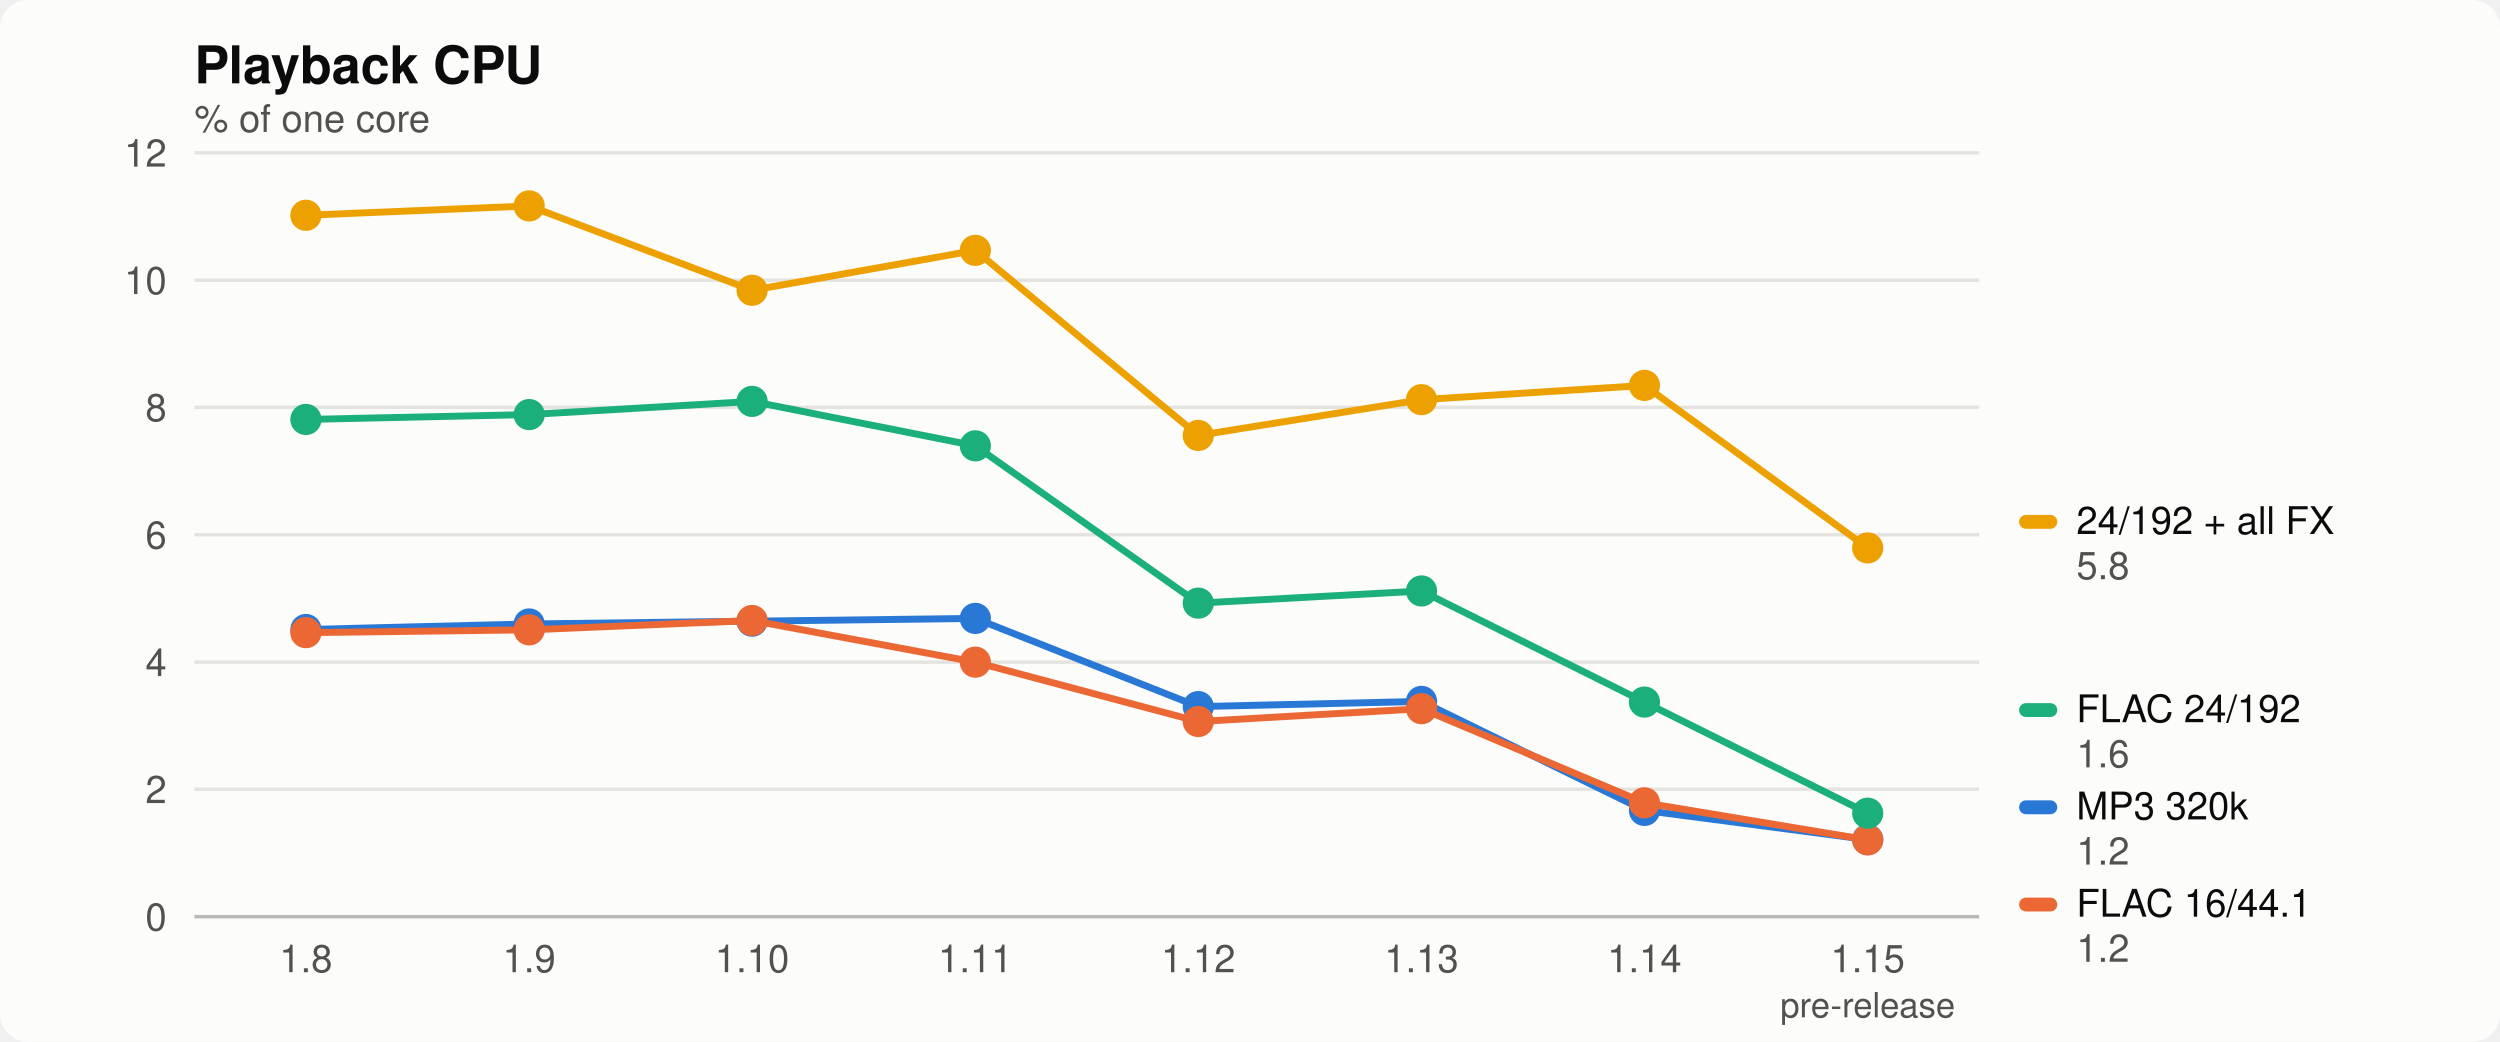
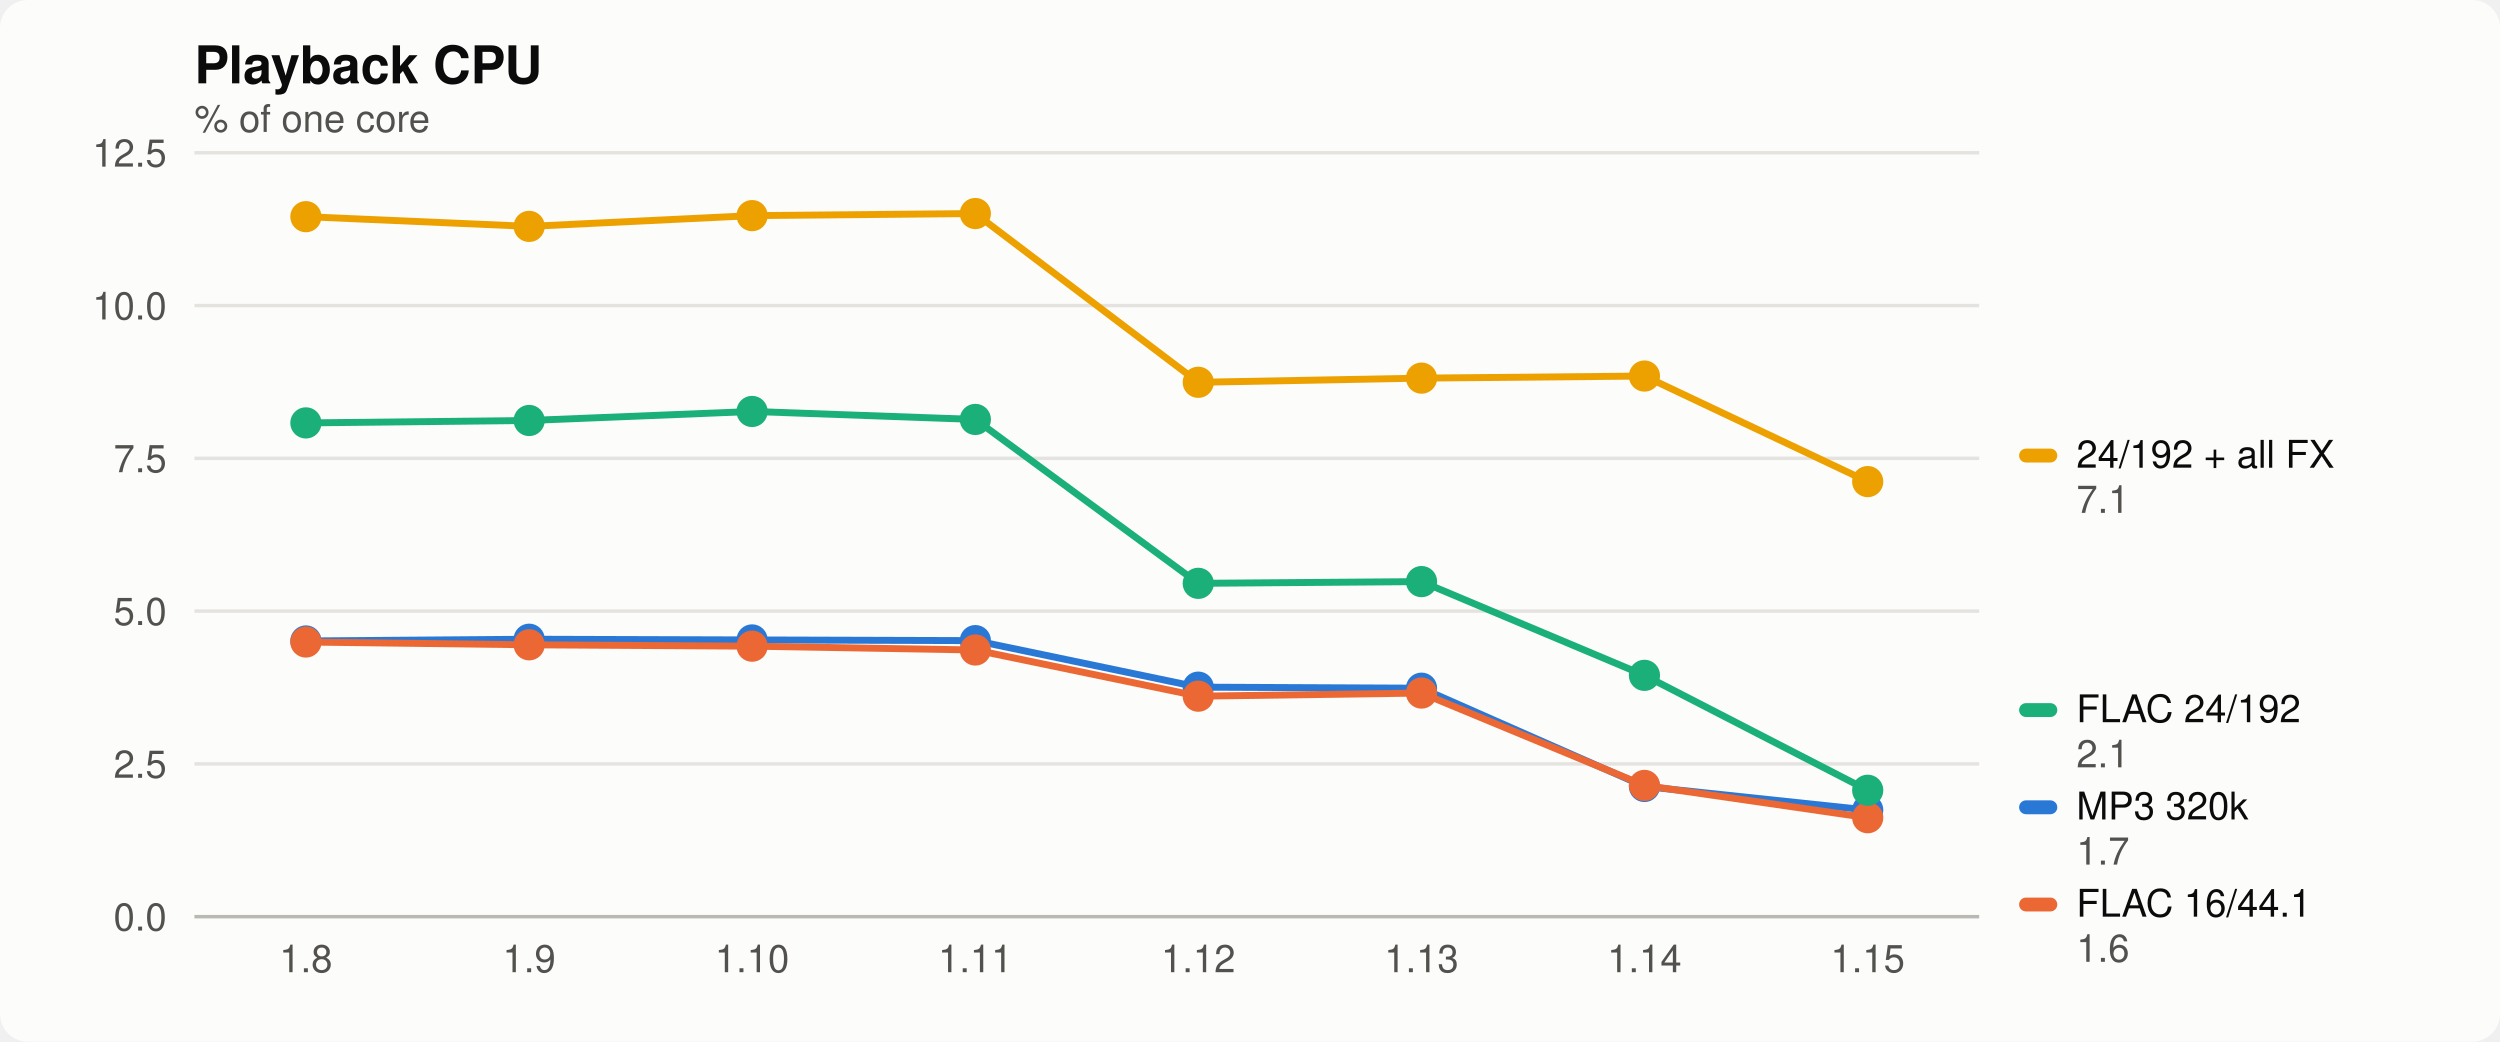
<svg xmlns="http://www.w3.org/2000/svg" viewBox="0 0 720 300" width="720" height="300" font-family="-apple-system,BlinkMacSystemFont,Segoe UI,Helvetica,Arial,sans-serif" role="img" aria-label="Playback CPU">
  <style>.bg{fill:#fcfcfb}.t{fill:#0b0b0b}.m{fill:#52514e}.g{stroke:#e4e3df}.a{stroke:#b9b8b2}.s0{stroke:#2a78d6;fill:#2a78d6}.s1{stroke:#eb6834;fill:#eb6834}.s2{stroke:#1baf7a;fill:#1baf7a}.s3{stroke:#eda100;fill:#eda100}@media (prefers-color-scheme:dark){.bg{fill:#1a1a19}.t{fill:#ffffff}.m{fill:#c3c2b7}.g{stroke:#2f2f2d}.a{stroke:#555550}.s0{stroke:#3987e5;fill:#3987e5}.s1{stroke:#d95926;fill:#d95926}.s2{stroke:#199e70;fill:#199e70}.s3{stroke:#c98500;fill:#c98500}}.l{fill:none;stroke-width:2;stroke-linejoin:round;stroke-linecap:round}</style>
  <rect class="bg" width="720" height="300" rx="8" />
  <text class="t" x="56" y="24" font-size="15" font-weight="600">Playback CPU</text>
  <text class="m" x="56" y="38" font-size="11">% of one core</text>
  <line class="a" x1="56" x2="570" y1="264.0" y2="264.0" />
-   <text class="m" x="48" y="268.0" font-size="11" text-anchor="end">0</text>
-   <line class="g" x1="56" x2="570" y1="227.3" y2="227.3" />
-   <text class="m" x="48" y="231.3" font-size="11" text-anchor="end">2</text>
-   <line class="g" x1="56" x2="570" y1="190.7" y2="190.7" />
-   <text class="m" x="48" y="194.7" font-size="11" text-anchor="end">4</text>
-   <line class="g" x1="56" x2="570" y1="154.0" y2="154.0" />
-   <text class="m" x="48" y="158.0" font-size="11" text-anchor="end">6</text>
-   <line class="g" x1="56" x2="570" y1="117.3" y2="117.3" />
-   <text class="m" x="48" y="121.3" font-size="11" text-anchor="end">8</text>
-   <line class="g" x1="56" x2="570" y1="80.7" y2="80.7" />
-   <text class="m" x="48" y="84.7" font-size="11" text-anchor="end">10</text>
+   <text class="m" x="48" y="268.0" font-size="11" text-anchor="end">0.0</text>
+   <line class="g" x1="56" x2="570" y1="220.0" y2="220.0" />
+   <text class="m" x="48" y="224.0" font-size="11" text-anchor="end">2.5</text>
+   <line class="g" x1="56" x2="570" y1="176.0" y2="176.0" />
+   <text class="m" x="48" y="180.0" font-size="11" text-anchor="end">5.0</text>
+   <line class="g" x1="56" x2="570" y1="132.0" y2="132.0" />
+   <text class="m" x="48" y="136.0" font-size="11" text-anchor="end">7.5</text>
+   <line class="g" x1="56" x2="570" y1="88.0" y2="88.0" />
+   <text class="m" x="48" y="92.0" font-size="11" text-anchor="end">10.0</text>
  <line class="g" x1="56" x2="570" y1="44.0" y2="44.0" />
-   <text class="m" x="48" y="48.0" font-size="11" text-anchor="end">12</text>
+   <text class="m" x="48" y="48.0" font-size="11" text-anchor="end">12.5</text>
  <text class="m" x="88.1" y="280" font-size="11" text-anchor="middle">1.8</text>
  <text class="m" x="152.4" y="280" font-size="11" text-anchor="middle">1.9</text>
  <text class="m" x="216.6" y="280" font-size="11" text-anchor="middle">1.10</text>
  <text class="m" x="280.9" y="280" font-size="11" text-anchor="middle">1.11</text>
  <text class="m" x="345.1" y="280" font-size="11" text-anchor="middle">1.12</text>
  <text class="m" x="409.4" y="280" font-size="11" text-anchor="middle">1.13</text>
  <text class="m" x="473.6" y="280" font-size="11" text-anchor="middle">1.14</text>
  <text class="m" x="537.9" y="280" font-size="11" text-anchor="middle">1.15</text>
-   <text class="m" x="537.9" y="293" font-size="10" text-anchor="middle">pre-release</text>
-   <path class="l s0" d="M88.1,181.3 L152.4,179.7 L216.6,178.9 L280.9,178.1 L345.1,203.5 L409.4,202.0 L473.6,233.4 L537.9,241.8" />
-   <circle class="s0" cx="88.1" cy="181.3" r="4" stroke="none" />
-   <circle class="s0" cx="152.4" cy="179.7" r="4" stroke="none" />
-   <circle class="s0" cx="216.6" cy="178.9" r="4" stroke="none" />
-   <circle class="s0" cx="280.9" cy="178.1" r="4" stroke="none" />
-   <circle class="s0" cx="345.1" cy="203.5" r="4" stroke="none" />
-   <circle class="s0" cx="409.4" cy="202.0" r="4" stroke="none" />
-   <circle class="s0" cx="473.6" cy="233.4" r="4" stroke="none" />
-   <circle class="s0" cx="537.9" cy="241.8" r="4" stroke="none" />
-   <path class="l s1" d="M88.1,182.2 L152.4,181.4 L216.6,178.7 L280.9,190.7 L345.1,207.8 L409.4,204.1 L473.6,231.2 L537.9,241.9" />
-   <circle class="s1" cx="88.1" cy="182.2" r="4" stroke="none" />
-   <circle class="s1" cx="152.4" cy="181.4" r="4" stroke="none" />
-   <circle class="s1" cx="216.6" cy="178.7" r="4" stroke="none" />
-   <circle class="s1" cx="280.9" cy="190.7" r="4" stroke="none" />
-   <circle class="s1" cx="345.1" cy="207.8" r="4" stroke="none" />
-   <circle class="s1" cx="409.4" cy="204.1" r="4" stroke="none" />
-   <circle class="s1" cx="473.6" cy="231.2" r="4" stroke="none" />
-   <circle class="s1" cx="537.9" cy="241.9" r="4" stroke="none" />
-   <path class="l s2" d="M88.1,120.8 L152.4,119.4 L216.6,115.6 L280.9,128.4 L345.1,173.7 L409.4,170.2 L473.6,202.2 L537.9,234.2" />
-   <circle class="s2" cx="88.1" cy="120.8" r="4" stroke="none" />
-   <circle class="s2" cx="152.4" cy="119.4" r="4" stroke="none" />
-   <circle class="s2" cx="216.6" cy="115.6" r="4" stroke="none" />
-   <circle class="s2" cx="280.9" cy="128.4" r="4" stroke="none" />
-   <circle class="s2" cx="345.1" cy="173.7" r="4" stroke="none" />
-   <circle class="s2" cx="409.4" cy="170.2" r="4" stroke="none" />
-   <circle class="s2" cx="473.6" cy="202.2" r="4" stroke="none" />
-   <circle class="s2" cx="537.9" cy="234.2" r="4" stroke="none" />
-   <path class="l s3" d="M88.1,62.0 L152.4,59.3 L216.6,83.6 L280.9,72.1 L345.1,125.4 L409.4,115.1 L473.6,111.0 L537.9,157.8" />
-   <circle class="s3" cx="88.1" cy="62.0" r="4" stroke="none" />
-   <circle class="s3" cx="152.4" cy="59.3" r="4" stroke="none" />
-   <circle class="s3" cx="216.6" cy="83.6" r="4" stroke="none" />
-   <circle class="s3" cx="280.9" cy="72.1" r="4" stroke="none" />
-   <circle class="s3" cx="345.1" cy="125.4" r="4" stroke="none" />
-   <circle class="s3" cx="409.4" cy="115.1" r="4" stroke="none" />
-   <circle class="s3" cx="473.6" cy="111.0" r="4" stroke="none" />
-   <circle class="s3" cx="537.9" cy="157.8" r="4" stroke="none" />
-   <rect class="s3" x="582" y="148.8" width="10" height="3" rx="1.5" stroke="none" />
-   <text class="t" x="598" y="153.8" font-size="11">24/192 + all FX</text>
-   <text class="m" x="598" y="166.8" font-size="11">5.8</text>
+   <path class="l s0" d="M88.1,184.6 L152.4,184.1 L216.6,184.3 L280.9,184.5 L345.1,197.9 L409.4,198.2 L473.6,226.5 L537.9,233.3" />
+   <circle class="s0" cx="88.1" cy="184.6" r="4" stroke="none" />
+   <circle class="s0" cx="152.4" cy="184.1" r="4" stroke="none" />
+   <circle class="s0" cx="216.6" cy="184.3" r="4" stroke="none" />
+   <circle class="s0" cx="280.9" cy="184.5" r="4" stroke="none" />
+   <circle class="s0" cx="345.1" cy="197.9" r="4" stroke="none" />
+   <circle class="s0" cx="409.4" cy="198.2" r="4" stroke="none" />
+   <circle class="s0" cx="473.6" cy="226.5" r="4" stroke="none" />
+   <circle class="s0" cx="537.9" cy="233.3" r="4" stroke="none" />
+   <path class="l s1" d="M88.1,184.9 L152.4,185.7 L216.6,186.1 L280.9,187.2 L345.1,200.5 L409.4,199.6 L473.6,226.2 L537.9,235.5" />
+   <circle class="s1" cx="88.1" cy="184.9" r="4" stroke="none" />
+   <circle class="s1" cx="152.4" cy="185.7" r="4" stroke="none" />
+   <circle class="s1" cx="216.6" cy="186.1" r="4" stroke="none" />
+   <circle class="s1" cx="280.9" cy="187.2" r="4" stroke="none" />
+   <circle class="s1" cx="345.1" cy="200.5" r="4" stroke="none" />
+   <circle class="s1" cx="409.4" cy="199.6" r="4" stroke="none" />
+   <circle class="s1" cx="473.6" cy="226.2" r="4" stroke="none" />
+   <circle class="s1" cx="537.9" cy="235.5" r="4" stroke="none" />
+   <path class="l s2" d="M88.1,121.8 L152.4,121.1 L216.6,118.5 L280.9,120.8 L345.1,168.0 L409.4,167.5 L473.6,194.5 L537.9,227.6" />
+   <circle class="s2" cx="88.1" cy="121.8" r="4" stroke="none" />
+   <circle class="s2" cx="152.4" cy="121.1" r="4" stroke="none" />
+   <circle class="s2" cx="216.6" cy="118.5" r="4" stroke="none" />
+   <circle class="s2" cx="280.9" cy="120.8" r="4" stroke="none" />
+   <circle class="s2" cx="345.1" cy="168.0" r="4" stroke="none" />
+   <circle class="s2" cx="409.4" cy="167.5" r="4" stroke="none" />
+   <circle class="s2" cx="473.6" cy="194.5" r="4" stroke="none" />
+   <circle class="s2" cx="537.9" cy="227.6" r="4" stroke="none" />
+   <path class="l s3" d="M88.1,62.4 L152.4,65.2 L216.6,62.1 L280.9,61.5 L345.1,110.1 L409.4,108.9 L473.6,108.3 L537.9,138.7" />
+   <circle class="s3" cx="88.1" cy="62.4" r="4" stroke="none" />
+   <circle class="s3" cx="152.4" cy="65.2" r="4" stroke="none" />
+   <circle class="s3" cx="216.6" cy="62.1" r="4" stroke="none" />
+   <circle class="s3" cx="280.9" cy="61.5" r="4" stroke="none" />
+   <circle class="s3" cx="345.1" cy="110.1" r="4" stroke="none" />
+   <circle class="s3" cx="409.4" cy="108.9" r="4" stroke="none" />
+   <circle class="s3" cx="473.6" cy="108.3" r="4" stroke="none" />
+   <circle class="s3" cx="537.9" cy="138.7" r="4" stroke="none" />
+   <rect class="s3" x="582" y="129.7" width="10" height="3" rx="1.5" stroke="none" />
+   <text class="t" x="598" y="134.7" font-size="11">24/192 + all FX</text>
+   <text class="m" x="598" y="147.7" font-size="11">7.1</text>
  <rect class="s2" x="582" y="203.0" width="10" height="3" rx="1.5" stroke="none" />
  <text class="t" x="598" y="208.0" font-size="11">FLAC 24/192</text>
-   <text class="m" x="598" y="221.0" font-size="11">1.6</text>
+   <text class="m" x="598" y="221.0" font-size="11">2.1</text>
  <rect class="s0" x="582" y="231.0" width="10" height="3" rx="1.5" stroke="none" />
  <text class="t" x="598" y="236.0" font-size="11">MP3 320k</text>
-   <text class="m" x="598" y="249.0" font-size="11">1.2</text>
+   <text class="m" x="598" y="249.0" font-size="11">1.7</text>
  <rect class="s1" x="582" y="259.0" width="10" height="3" rx="1.5" stroke="none" />
  <text class="t" x="598" y="264.0" font-size="11">FLAC 16/44.1</text>
-   <text class="m" x="598" y="277.0" font-size="11">1.2</text>
+   <text class="m" x="598" y="277.0" font-size="11">1.6</text>
</svg>
